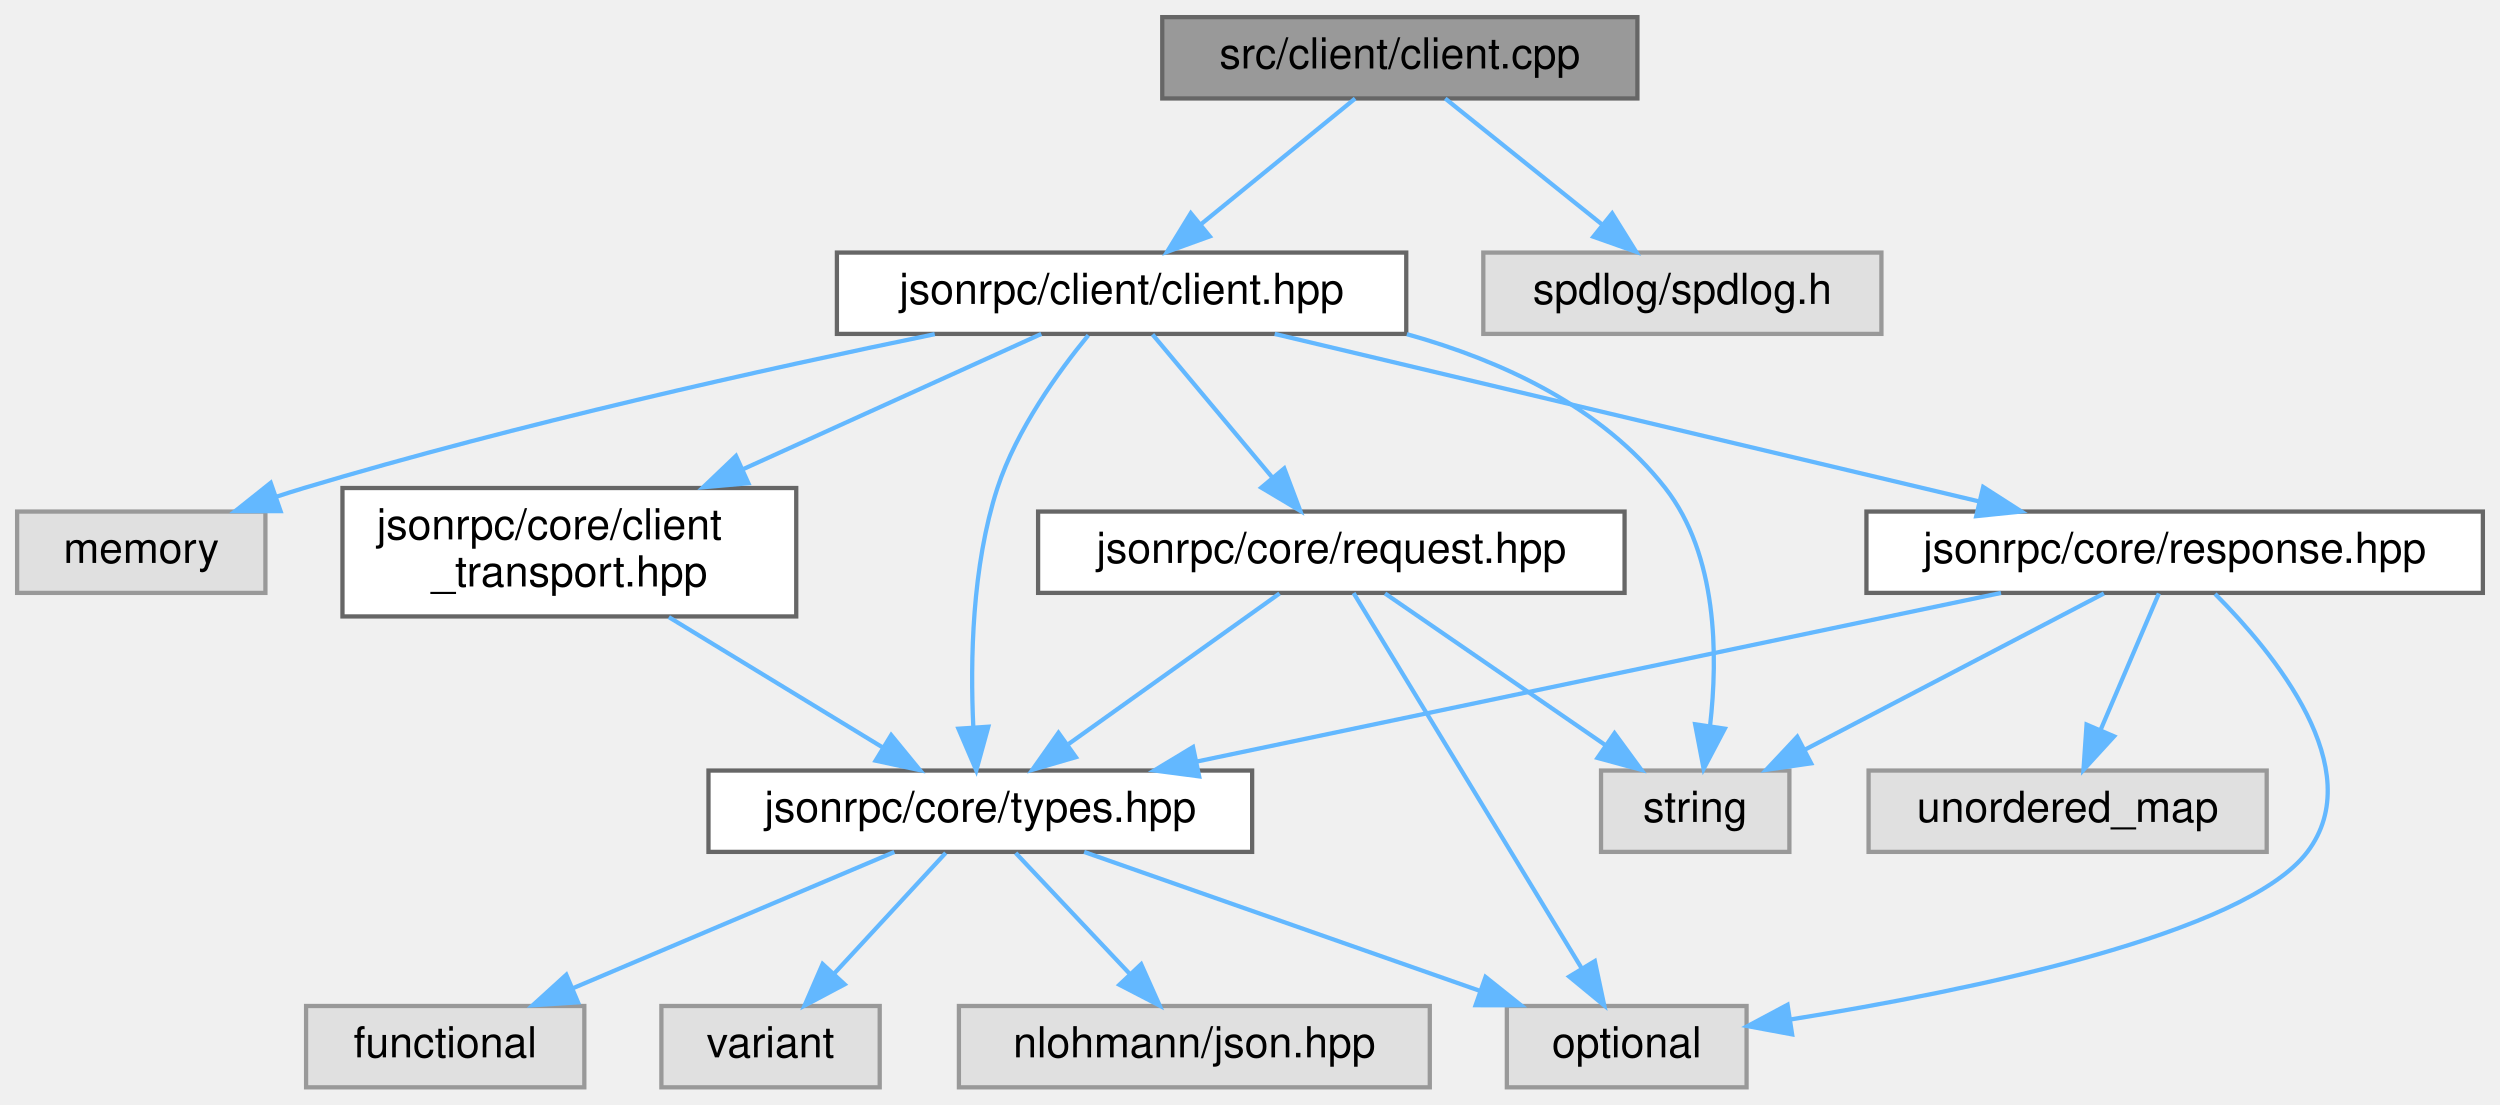
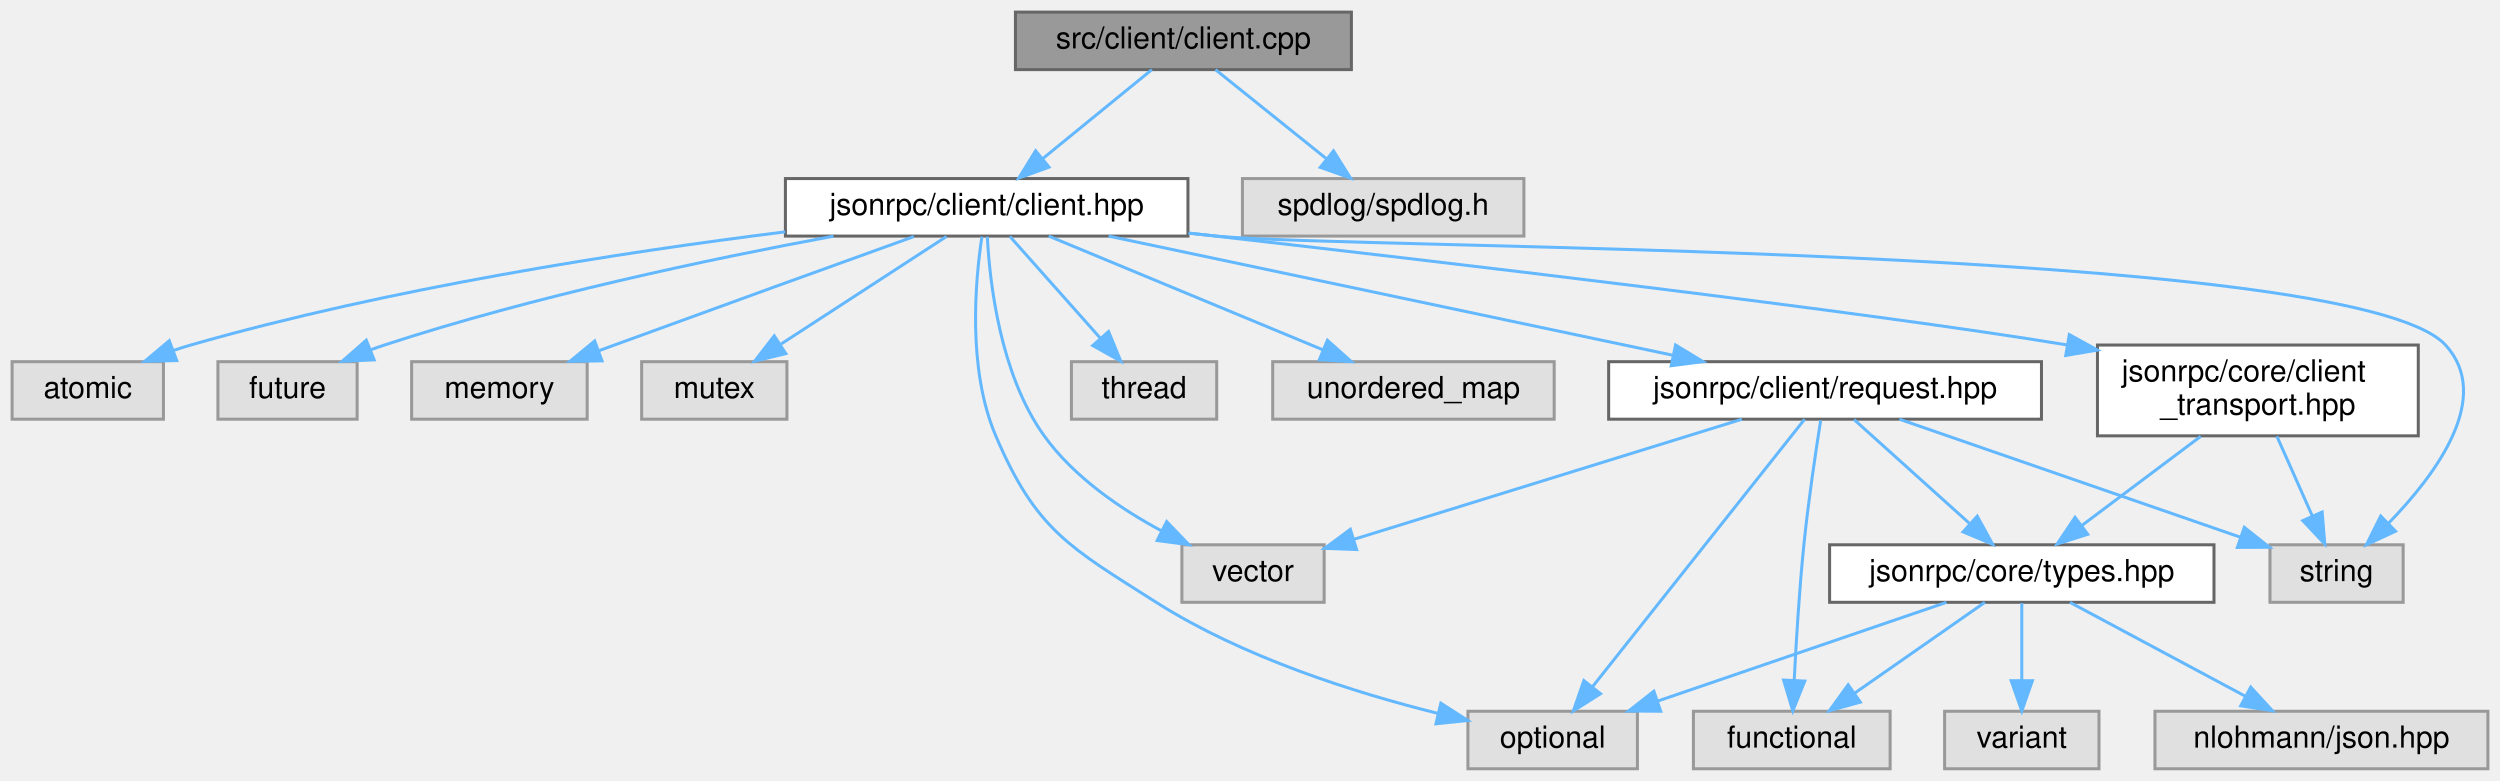
- <svg xmlns="http://www.w3.org/2000/svg" xmlns:xlink="http://www.w3.org/1999/xlink" width="584pt" height="258pt" viewBox="0.00 0.00 584.00 258.00">
+ <svg xmlns="http://www.w3.org/2000/svg" xmlns:xlink="http://www.w3.org/1999/xlink" width="826pt" height="258pt" viewBox="0.00 0.00 826.00 258.00">
  <g id="graph0" class="graph" transform="scale(1 1) rotate(0) translate(4 254)">
    <g id="Node000001" class="node">
      <g id="a_Node000001">
        <a xlink:title=" ">
-           <polygon fill="#999999" stroke="#666666" points="378.5,-250 267.5,-250 267.5,-231 378.5,-231 378.5,-250" />
-           <text text-anchor="middle" x="323" y="-238" font-family="Helvetica,sans-Serif" font-size="10.00">src/client/client.cpp</text>
+           <polygon fill="#999999" stroke="#666666" points="442.5,-250 331.5,-250 331.5,-231 442.5,-231 442.5,-250" />
+           <text text-anchor="middle" x="387" y="-238" font-family="Helvetica,sans-Serif" font-size="10.00">src/client/client.cpp</text>
        </a>
      </g>
    </g>
    <g id="Node000002" class="node">
      <g id="a_Node000002">
        <a xlink:href="client_8hpp.html" target="_top" xlink:title=" ">
-           <polygon fill="white" stroke="#666666" points="324.5,-195 191.5,-195 191.5,-176 324.5,-176 324.5,-195" />
-           <text text-anchor="middle" x="258" y="-183" font-family="Helvetica,sans-Serif" font-size="10.00">jsonrpc/client/client.hpp</text>
+           <polygon fill="white" stroke="#666666" points="388.5,-195 255.5,-195 255.5,-176 388.5,-176 388.5,-195" />
+           <text text-anchor="middle" x="322" y="-183" font-family="Helvetica,sans-Serif" font-size="10.00">jsonrpc/client/client.hpp</text>
        </a>
      </g>
    </g>
    <g id="edge1_Node000001_Node000002" class="edge">
      <g id="a_edge1_Node000001_Node000002">
        <a xlink:title=" ">
-           <path fill="none" stroke="#63b8ff" d="M312.56,-230.98C302.85,-223.07 288.18,-211.11 276.5,-201.58" />
-           <polygon fill="#63b8ff" stroke="#63b8ff" points="278.6,-198.78 268.63,-195.17 274.17,-204.2 278.6,-198.78" />
+           <path fill="none" stroke="#63b8ff" d="M376.56,-230.98C366.85,-223.07 352.18,-211.11 340.5,-201.58" />
+           <polygon fill="#63b8ff" stroke="#63b8ff" points="342.6,-198.78 332.63,-195.17 338.17,-204.2 342.6,-198.78" />
+         </a>
+       </g>
+     </g>
+     <g id="Node000018" class="node">
+       <g id="a_Node000018">
+         <a xlink:title=" ">
+           <polygon fill="#e0e0e0" stroke="#999999" points="499.5,-195 406.5,-195 406.5,-176 499.5,-176 499.5,-195" />
+           <text text-anchor="middle" x="453" y="-183" font-family="Helvetica,sans-Serif" font-size="10.00">spdlog/spdlog.h</text>
+         </a>
+       </g>
+     </g>
+     <g id="edge24_Node000001_Node000018" class="edge">
+       <g id="a_edge24_Node000001_Node000018">
+         <a xlink:title=" ">
+           <path fill="none" stroke="#63b8ff" d="M397.6,-230.98C407.46,-223.07 422.35,-211.11 434.22,-201.58" />
+           <polygon fill="#63b8ff" stroke="#63b8ff" points="436.6,-204.16 442.2,-195.17 432.21,-198.7 436.6,-204.16" />
+         </a>
+       </g>
+     </g>
+     <g id="Node000003" class="node">
+       <g id="a_Node000003">
+         <a xlink:title=" ">
+           <polygon fill="#e0e0e0" stroke="#999999" points="50,-134.5 0,-134.5 0,-115.5 50,-115.5 50,-134.5" />
+           <text text-anchor="middle" x="25" y="-122.5" font-family="Helvetica,sans-Serif" font-size="10.00">atomic</text>
+         </a>
+       </g>
+     </g>
+     <g id="edge2_Node000002_Node000003" class="edge">
+       <g id="a_edge2_Node000002_Node000003">
+         <a xlink:title=" ">
+           <path fill="none" stroke="#63b8ff" d="M255.43,-177.4C201.71,-170.68 124.55,-158.79 59,-140 57.11,-139.46 55.19,-138.85 53.26,-138.19" />
+           <polygon fill="#63b8ff" stroke="#63b8ff" points="54.39,-134.87 43.8,-134.61 51.92,-141.42 54.39,-134.87" />
+         </a>
+       </g>
+     </g>
+     <g id="Node000004" class="node">
+       <g id="a_Node000004">
+         <a xlink:title=" ">
+           <polygon fill="#e0e0e0" stroke="#999999" points="114,-134.5 68,-134.5 68,-115.5 114,-115.5 114,-134.5" />
+           <text text-anchor="middle" x="91" y="-122.5" font-family="Helvetica,sans-Serif" font-size="10.00">future</text>
+         </a>
+       </g>
+     </g>
+     <g id="edge3_Node000002_Node000004" class="edge">
+       <g id="a_edge3_Node000002_Node000004">
+         <a xlink:title=" ">
+           <path fill="none" stroke="#63b8ff" d="M271.39,-175.97C230.73,-168.45 172.46,-156.18 123,-140 121.56,-139.53 120.09,-139.02 118.62,-138.47" />
+           <polygon fill="#63b8ff" stroke="#63b8ff" points="119.62,-135.1 109.04,-134.61 117.01,-141.6 119.62,-135.1" />
+         </a>
+       </g>
+     </g>
+     <g id="Node000005" class="node">
+       <g id="a_Node000005">
+         <a xlink:title=" ">
+           <polygon fill="#e0e0e0" stroke="#999999" points="190,-134.5 132,-134.5 132,-115.5 190,-115.5 190,-134.5" />
+           <text text-anchor="middle" x="161" y="-122.5" font-family="Helvetica,sans-Serif" font-size="10.00">memory</text>
+         </a>
+       </g>
+     </g>
+     <g id="edge4_Node000002_Node000005" class="edge">
+       <g id="a_edge4_Node000002_Node000005">
+         <a xlink:title=" ">
+           <path fill="none" stroke="#63b8ff" d="M297.94,-175.84C273.14,-166.91 233.34,-152.54 199,-140 197.37,-139.4 195.69,-138.79 194,-138.17" />
+           <polygon fill="#63b8ff" stroke="#63b8ff" points="194.9,-134.77 184.3,-134.61 192.48,-141.34 194.9,-134.77" />
+         </a>
+       </g>
+     </g>
+     <g id="Node000006" class="node">
+       <g id="a_Node000006">
+         <a xlink:title=" ">
+           <polygon fill="#e0e0e0" stroke="#999999" points="256,-134.5 208,-134.5 208,-115.5 256,-115.5 256,-134.5" />
+           <text text-anchor="middle" x="232" y="-122.5" font-family="Helvetica,sans-Serif" font-size="10.00">mutex</text>
+         </a>
+       </g>
+     </g>
+     <g id="edge5_Node000002_Node000006" class="edge">
+       <g id="a_edge5_Node000002_Node000006">
+         <a xlink:title=" ">
+           <path fill="none" stroke="#63b8ff" d="M308.72,-175.87C294.36,-166.54 271.24,-151.51 254.13,-140.38" />
+           <polygon fill="#63b8ff" stroke="#63b8ff" points="255.63,-137.18 245.33,-134.67 251.81,-143.05 255.63,-137.18" />
+         </a>
+       </g>
+     </g>
+     <g id="Node000007" class="node">
+       <g id="a_Node000007">
+         <a xlink:title=" ">
+           <polygon fill="#e0e0e0" stroke="#999999" points="537,-19 481,-19 481,0 537,0 537,-19" />
+           <text text-anchor="middle" x="509" y="-7" font-family="Helvetica,sans-Serif" font-size="10.00">optional</text>
+         </a>
+       </g>
+     </g>
+     <g id="edge6_Node000002_Node000007" class="edge">
+       <g id="a_edge6_Node000002_Node000007">
+         <a xlink:title=" ">
+           <path fill="none" stroke="#63b8ff" d="M320.43,-175.8C318.25,-161.44 315.55,-132.14 325,-110 338.33,-78.78 349.34,-73.2 378,-55 406.68,-36.79 443.65,-25.12 471,-18.32" />
+           <polygon fill="#63b8ff" stroke="#63b8ff" points="472.06,-21.67 480.98,-15.95 470.44,-14.86 472.06,-21.67" />
+         </a>
+       </g>
+     </g>
+     <g id="Node000008" class="node">
+       <g id="a_Node000008">
+         <a xlink:title=" ">
+           <polygon fill="#e0e0e0" stroke="#999999" points="790,-74 746,-74 746,-55 790,-55 790,-74" />
+           <text text-anchor="middle" x="768" y="-62" font-family="Helvetica,sans-Serif" font-size="10.00">string</text>
+         </a>
+       </g>
+     </g>
+     <g id="edge7_Node000002_Node000008" class="edge">
+       <g id="a_edge7_Node000002_Node000008">
+         <a xlink:title=" ">
+           <path fill="none" stroke="#63b8ff" d="M388.72,-176.95C391.86,-176.62 394.96,-176.3 398,-176 443.06,-171.48 773.42,-173.41 804,-140 819.75,-122.79 801.02,-97.43 785.23,-81.19" />
+           <polygon fill="#63b8ff" stroke="#63b8ff" points="787.48,-78.49 777.87,-74.02 782.59,-83.51 787.48,-78.49" />
+         </a>
+       </g>
+     </g>
+     <g id="Node000009" class="node">
+       <g id="a_Node000009">
+         <a xlink:title=" ">
+           <polygon fill="#e0e0e0" stroke="#999999" points="398,-134.5 350,-134.5 350,-115.5 398,-115.5 398,-134.5" />
+           <text text-anchor="middle" x="374" y="-122.5" font-family="Helvetica,sans-Serif" font-size="10.00">thread</text>
+         </a>
+       </g>
+     </g>
+     <g id="edge8_Node000002_Node000009" class="edge">
+       <g id="a_edge8_Node000002_Node000009">
+         <a xlink:title=" ">
+           <path fill="none" stroke="#63b8ff" d="M329.67,-175.87C337.51,-167.05 349.86,-153.16 359.54,-142.27" />
+           <polygon fill="#63b8ff" stroke="#63b8ff" points="362.27,-144.47 366.3,-134.67 357.04,-139.82 362.27,-144.47" />
+         </a>
+       </g>
+     </g>
+     <g id="Node000010" class="node">
+       <g id="a_Node000010">
+         <a xlink:title=" ">
+           <polygon fill="#e0e0e0" stroke="#999999" points="509.5,-134.5 416.5,-134.5 416.5,-115.5 509.5,-115.5 509.5,-134.5" />
+           <text text-anchor="middle" x="463" y="-122.5" font-family="Helvetica,sans-Serif" font-size="10.00">unordered_map</text>
+         </a>
+       </g>
+     </g>
+     <g id="edge9_Node000002_Node000010" class="edge">
+       <g id="a_edge9_Node000002_Node000010">
+         <a xlink:title=" ">
+           <path fill="none" stroke="#63b8ff" d="M342.5,-175.99C366.31,-166.12 405.79,-149.73 433.04,-138.43" />
+           <polygon fill="#63b8ff" stroke="#63b8ff" points="434.58,-141.58 442.47,-134.52 431.89,-135.12 434.58,-141.58" />
+         </a>
+       </g>
+     </g>
+     <g id="Node000011" class="node">
+       <g id="a_Node000011">
+         <a xlink:title=" ">
+           <polygon fill="#e0e0e0" stroke="#999999" points="433.5,-74 386.5,-74 386.5,-55 433.5,-55 433.5,-74" />
+           <text text-anchor="middle" x="410" y="-62" font-family="Helvetica,sans-Serif" font-size="10.00">vector</text>
+         </a>
+       </g>
+     </g>
+     <g id="edge10_Node000002_Node000011" class="edge">
+       <g id="a_edge10_Node000002_Node000011">
+         <a xlink:title=" ">
+           <path fill="none" stroke="#63b8ff" d="M322.21,-175.83C322.97,-161 326.34,-130.37 341,-110 350.74,-96.46 365.99,-86.01 379.68,-78.64" />
+           <polygon fill="#63b8ff" stroke="#63b8ff" points="381.47,-81.66 388.82,-74.03 378.32,-75.41 381.47,-81.66" />
+         </a>
+       </g>
+     </g>
+     <g id="Node000012" class="node">
+       <g id="a_Node000012">
+         <a xlink:href="client_2request_8hpp.html" target="_top" xlink:title=" ">
+           <polygon fill="white" stroke="#666666" points="670.5,-134.5 527.5,-134.5 527.5,-115.5 670.5,-115.5 670.5,-134.5" />
+           <text text-anchor="middle" x="599" y="-122.5" font-family="Helvetica,sans-Serif" font-size="10.00">jsonrpc/client/request.hpp</text>
+         </a>
+       </g>
+     </g>
+     <g id="edge11_Node000002_Node000012" class="edge">
+       <g id="a_edge11_Node000002_Node000012">
+         <a xlink:title=" ">
+           <path fill="none" stroke="#63b8ff" d="M362.28,-175.99C411.62,-165.57 495.21,-147.92 548.72,-136.62" />
+           <polygon fill="#63b8ff" stroke="#63b8ff" points="549.61,-140.01 558.67,-134.52 548.17,-133.16 549.61,-140.01" />
+         </a>
+       </g>
+     </g>
+     <g id="Node000017" class="node">
+       <g id="a_Node000017">
+         <a xlink:href="client__transport_8hpp.html" target="_top" xlink:title=" ">
+           <polygon fill="white" stroke="#666666" points="795,-140 689,-140 689,-110 795,-110 795,-140" />
+           <text text-anchor="start" x="697" y="-128" font-family="Helvetica,sans-Serif" font-size="10.00">jsonrpc/core/client</text>
+           <text text-anchor="middle" x="742" y="-117" font-family="Helvetica,sans-Serif" font-size="10.00">_transport.hpp</text>
+         </a>
+       </g>
+     </g>
+     <g id="edge21_Node000002_Node000017" class="edge">
+       <g id="a_edge21_Node000002_Node000017">
+         <a xlink:title=" ">
+           <path fill="none" stroke="#63b8ff" d="M388.75,-177C472.15,-167.5 611.21,-151.19 679.09,-140.01" />
+           <polygon fill="#63b8ff" stroke="#63b8ff" points="679.7,-143.46 688.97,-138.34 678.52,-136.56 679.7,-143.46" />
+         </a>
+       </g>
+     </g>
+     <g id="edge13_Node000012_Node000007" class="edge">
+       <g id="a_edge13_Node000012_Node000007">
+         <a xlink:title=" ">
+           <path fill="none" stroke="#63b8ff" d="M592.24,-115.47C577.38,-96.74 541.69,-51.72 522.21,-27.16" />
+           <polygon fill="#63b8ff" stroke="#63b8ff" points="524.8,-24.79 515.84,-19.13 519.31,-29.14 524.8,-24.79" />
+         </a>
+       </g>
+     </g>
+     <g id="edge14_Node000012_Node000008" class="edge">
+       <g id="a_edge14_Node000012_Node000008">
+         <a xlink:title=" ">
+           <path fill="none" stroke="#63b8ff" d="M623.57,-115.49C653.36,-105.18 703.61,-87.79 736.29,-76.48" />
+           <polygon fill="#63b8ff" stroke="#63b8ff" points="737.52,-79.76 745.82,-73.18 735.23,-73.14 737.52,-79.76" />
+         </a>
+       </g>
+     </g>
+     <g id="edge15_Node000012_Node000011" class="edge">
+       <g id="a_edge15_Node000012_Node000011">
+         <a xlink:title=" ">
+           <path fill="none" stroke="#63b8ff" d="M571.52,-115.49C537.55,-104.98 479.77,-87.1 443.31,-75.81" />
+           <polygon fill="#63b8ff" stroke="#63b8ff" points="444.22,-72.43 433.63,-72.81 442.15,-79.12 444.22,-72.43" />
+         </a>
+       </g>
+     </g>
+     <g id="Node000013" class="node">
+       <g id="a_Node000013">
+         <a xlink:title=" ">
+           <polygon fill="#e0e0e0" stroke="#999999" points="620.5,-19 555.5,-19 555.5,0 620.5,0 620.5,-19" />
+           <text text-anchor="middle" x="588" y="-7" font-family="Helvetica,sans-Serif" font-size="10.00">functional</text>
+         </a>
+       </g>
+     </g>
+     <g id="edge12_Node000012_Node000013" class="edge">
+       <g id="a_edge12_Node000012_Node000013">
+         <a xlink:title=" ">
+           <path fill="none" stroke="#63b8ff" d="M597.56,-115.17C595.97,-105.2 593.47,-88.48 592,-74 590.48,-59.02 589.45,-42 588.81,-29.35" />
+           <polygon fill="#63b8ff" stroke="#63b8ff" points="592.3,-28.97 588.34,-19.14 585.3,-29.3 592.3,-28.97" />
        </a>
      </g>
    </g>
    <g id="Node000014" class="node">
      <g id="a_Node000014">
-         <a xlink:title=" ">
-           <polygon fill="#e0e0e0" stroke="#999999" points="435.5,-195 342.5,-195 342.5,-176 435.5,-176 435.5,-195" />
-           <text text-anchor="middle" x="389" y="-183" font-family="Helvetica,sans-Serif" font-size="10.00">spdlog/spdlog.h</text>
-         </a>
-       </g>
-     </g>
-     <g id="edge20_Node000001_Node000014" class="edge">
-       <g id="a_edge20_Node000001_Node000014">
-         <a xlink:title=" ">
-           <path fill="none" stroke="#63b8ff" d="M333.6,-230.98C343.46,-223.07 358.35,-211.11 370.22,-201.58" />
-           <polygon fill="#63b8ff" stroke="#63b8ff" points="372.6,-204.16 378.2,-195.17 368.21,-198.7 372.6,-204.16" />
-         </a>
-       </g>
-     </g>
-     <g id="Node000003" class="node">
-       <g id="a_Node000003">
-         <a xlink:title=" ">
-           <polygon fill="#e0e0e0" stroke="#999999" points="58,-134.5 0,-134.5 0,-115.5 58,-115.5 58,-134.5" />
-           <text text-anchor="middle" x="29" y="-122.5" font-family="Helvetica,sans-Serif" font-size="10.00">memory</text>
-         </a>
-       </g>
-     </g>
-     <g id="edge2_Node000002_Node000003" class="edge">
-       <g id="a_edge2_Node000002_Node000003">
-         <a xlink:title=" ">
-           <path fill="none" stroke="#63b8ff" d="M214.36,-175.94C175.38,-167.92 116.9,-154.94 67,-140 64.87,-139.36 62.68,-138.67 60.48,-137.94" />
-           <polygon fill="#63b8ff" stroke="#63b8ff" points="61.54,-134.6 50.95,-134.61 59.24,-141.21 61.54,-134.6" />
-         </a>
-       </g>
-     </g>
-     <g id="Node000004" class="node">
-       <g id="a_Node000004">
-         <a xlink:title=" ">
-           <polygon fill="#e0e0e0" stroke="#999999" points="414,-74 370,-74 370,-55 414,-55 414,-74" />
-           <text text-anchor="middle" x="392" y="-62" font-family="Helvetica,sans-Serif" font-size="10.00">string</text>
-         </a>
-       </g>
-     </g>
-     <g id="edge3_Node000002_Node000004" class="edge">
-       <g id="a_edge3_Node000002_Node000004">
-         <a xlink:title=" ">
-           <path fill="none" stroke="#63b8ff" d="M324.64,-175.94C347.18,-169.65 370.32,-158.77 385,-140 397.22,-124.37 397.35,-100.87 395.47,-84.45" />
-           <polygon fill="#63b8ff" stroke="#63b8ff" points="398.91,-83.78 393.97,-74.4 391.98,-84.81 398.91,-83.78" />
-         </a>
-       </g>
-     </g>
-     <g id="Node000005" class="node">
-       <g id="a_Node000005">
-         <a xlink:href="client__transport_8hpp.html" target="_top" xlink:title=" ">
-           <polygon fill="white" stroke="#666666" points="182,-140 76,-140 76,-110 182,-110 182,-140" />
-           <text text-anchor="start" x="84" y="-128" font-family="Helvetica,sans-Serif" font-size="10.00">jsonrpc/core/client</text>
-           <text text-anchor="middle" x="129" y="-117" font-family="Helvetica,sans-Serif" font-size="10.00">_transport.hpp</text>
-         </a>
-       </g>
-     </g>
-     <g id="edge4_Node000002_Node000005" class="edge">
-       <g id="a_edge4_Node000002_Node000005">
-         <a xlink:title=" ">
-           <path fill="none" stroke="#63b8ff" d="M239.24,-175.99C221.06,-167.75 192.9,-154.98 169.58,-144.4" />
-           <polygon fill="#63b8ff" stroke="#63b8ff" points="170.82,-141.12 160.26,-140.18 167.93,-147.5 170.82,-141.12" />
-         </a>
-       </g>
-     </g>
-     <g id="Node000006" class="node">
-       <g id="a_Node000006">
        <a xlink:href="types_8hpp.html" target="_top" xlink:title=" ">
-           <polygon fill="white" stroke="#666666" points="288.5,-74 161.5,-74 161.5,-55 288.5,-55 288.5,-74" />
-           <text text-anchor="middle" x="225" y="-62" font-family="Helvetica,sans-Serif" font-size="10.00">jsonrpc/core/types.hpp</text>
-         </a>
-       </g>
-     </g>
-     <g id="edge19_Node000002_Node000006" class="edge">
-       <g id="a_edge19_Node000002_Node000006">
-         <a xlink:title=" ">
-           <path fill="none" stroke="#63b8ff" d="M250.23,-175.69C243.26,-167.21 233.47,-153.67 229,-140 223.04,-121.75 222.64,-99.66 223.36,-84.29" />
-           <polygon fill="#63b8ff" stroke="#63b8ff" points="226.87,-84.24 224.06,-74.03 219.89,-83.77 226.87,-84.24" />
-         </a>
-       </g>
-     </g>
-     <g id="Node000011" class="node">
-       <g id="a_Node000011">
-         <a xlink:href="request_8hpp.html" target="_top" xlink:title=" ">
-           <polygon fill="white" stroke="#666666" points="375.5,-134.5 238.5,-134.5 238.5,-115.5 375.5,-115.5 375.5,-134.5" />
-           <text text-anchor="middle" x="307" y="-122.5" font-family="Helvetica,sans-Serif" font-size="10.00">jsonrpc/core/request.hpp</text>
-         </a>
-       </g>
-     </g>
-     <g id="edge10_Node000002_Node000011" class="edge">
-       <g id="a_edge10_Node000002_Node000011">
-         <a xlink:title=" ">
-           <path fill="none" stroke="#63b8ff" d="M265.23,-175.87C272.54,-167.14 284.02,-153.43 293.1,-142.59" />
-           <polygon fill="#63b8ff" stroke="#63b8ff" points="296,-144.58 299.74,-134.67 290.64,-140.09 296,-144.58" />
-         </a>
-       </g>
-     </g>
-     <g id="Node000012" class="node">
-       <g id="a_Node000012">
-         <a xlink:href="response_8hpp.html" target="_top" xlink:title=" ">
-           <polygon fill="white" stroke="#666666" points="576,-134.5 432,-134.5 432,-115.5 576,-115.5 576,-134.5" />
-           <text text-anchor="middle" x="504" y="-122.5" font-family="Helvetica,sans-Serif" font-size="10.00">jsonrpc/core/response.hpp</text>
-         </a>
-       </g>
-     </g>
-     <g id="edge14_Node000002_Node000012" class="edge">
-       <g id="a_edge14_Node000002_Node000012">
-         <a xlink:title=" ">
-           <path fill="none" stroke="#63b8ff" d="M293.77,-175.99C337.31,-165.64 410.9,-148.14 458.45,-136.83" />
-           <polygon fill="#63b8ff" stroke="#63b8ff" points="459.27,-140.24 468.19,-134.52 457.65,-133.43 459.27,-140.24" />
-         </a>
-       </g>
-     </g>
-     <g id="edge5_Node000005_Node000006" class="edge">
-       <g id="a_edge5_Node000005_Node000006">
-         <a xlink:title=" ">
-           <path fill="none" stroke="#63b8ff" d="M152.24,-109.84C167.4,-100.6 187.11,-88.59 202.19,-79.4" />
-           <polygon fill="#63b8ff" stroke="#63b8ff" points="204.18,-82.29 210.9,-74.09 200.54,-76.31 204.18,-82.29" />
-         </a>
-       </g>
-     </g>
-     <g id="Node000007" class="node">
-       <g id="a_Node000007">
-         <a xlink:title=" ">
-           <polygon fill="#e0e0e0" stroke="#999999" points="132.5,-19 67.5,-19 67.5,0 132.5,0 132.5,-19" />
-           <text text-anchor="middle" x="100" y="-7" font-family="Helvetica,sans-Serif" font-size="10.00">functional</text>
-         </a>
-       </g>
-     </g>
-     <g id="edge6_Node000006_Node000007" class="edge">
-       <g id="a_edge6_Node000006_Node000007">
-         <a xlink:title=" ">
-           <path fill="none" stroke="#63b8ff" d="M204.92,-54.98C184.63,-46.38 153.04,-32.99 129.83,-23.15" />
-           <polygon fill="#63b8ff" stroke="#63b8ff" points="131.02,-19.85 120.45,-19.17 128.29,-26.3 131.02,-19.85" />
-         </a>
-       </g>
-     </g>
-     <g id="Node000008" class="node">
-       <g id="a_Node000008">
-         <a xlink:title=" ">
-           <polygon fill="#e0e0e0" stroke="#999999" points="404,-19 348,-19 348,0 404,0 404,-19" />
-           <text text-anchor="middle" x="376" y="-7" font-family="Helvetica,sans-Serif" font-size="10.00">optional</text>
-         </a>
-       </g>
-     </g>
-     <g id="edge7_Node000006_Node000008" class="edge">
-       <g id="a_edge7_Node000006_Node000008">
-         <a xlink:title=" ">
-           <path fill="none" stroke="#63b8ff" d="M249.26,-54.98C274.32,-46.19 313.63,-32.39 341.83,-22.49" />
-           <polygon fill="#63b8ff" stroke="#63b8ff" points="343.02,-25.78 351.3,-19.17 340.7,-19.18 343.02,-25.78" />
-         </a>
-       </g>
-     </g>
-     <g id="Node000009" class="node">
-       <g id="a_Node000009">
-         <a xlink:title=" ">
-           <polygon fill="#e0e0e0" stroke="#999999" points="201.5,-19 150.5,-19 150.5,0 201.5,0 201.5,-19" />
-           <text text-anchor="middle" x="176" y="-7" font-family="Helvetica,sans-Serif" font-size="10.00">variant</text>
-         </a>
-       </g>
-     </g>
-     <g id="edge8_Node000006_Node000009" class="edge">
-       <g id="a_edge8_Node000006_Node000009">
-         <a xlink:title=" ">
-           <path fill="none" stroke="#63b8ff" d="M216.91,-54.75C209.84,-47.11 199.41,-35.82 190.85,-26.56" />
-           <polygon fill="#63b8ff" stroke="#63b8ff" points="193.3,-24.06 183.94,-19.09 188.16,-28.81 193.3,-24.06" />
-         </a>
-       </g>
-     </g>
-     <g id="Node000010" class="node">
-       <g id="a_Node000010">
-         <a xlink:title=" ">
-           <polygon fill="#e0e0e0" stroke="#999999" points="330,-19 220,-19 220,0 330,0 330,-19" />
-           <text text-anchor="middle" x="275" y="-7" font-family="Helvetica,sans-Serif" font-size="10.00">nlohmann/json.hpp</text>
-         </a>
-       </g>
-     </g>
-     <g id="edge9_Node000006_Node000010" class="edge">
-       <g id="a_edge9_Node000006_Node000010">
-         <a xlink:title=" ">
-           <path fill="none" stroke="#63b8ff" d="M233.26,-54.75C240.46,-47.11 251.11,-35.82 259.85,-26.56" />
-           <polygon fill="#63b8ff" stroke="#63b8ff" points="262.58,-28.76 266.9,-19.09 257.49,-23.96 262.58,-28.76" />
-         </a>
-       </g>
-     </g>
-     <g id="edge12_Node000011_Node000004" class="edge">
-       <g id="a_edge12_Node000011_Node000004">
-         <a xlink:title=" ">
-           <path fill="none" stroke="#63b8ff" d="M319.54,-115.37C333.1,-106.04 354.94,-91.01 371.1,-79.88" />
-           <polygon fill="#63b8ff" stroke="#63b8ff" points="373.15,-82.72 379.41,-74.17 369.18,-76.95 373.15,-82.72" />
-         </a>
-       </g>
-     </g>
-     <g id="edge13_Node000011_Node000006" class="edge">
-       <g id="a_edge13_Node000011_Node000006">
-         <a xlink:title=" ">
-           <path fill="none" stroke="#63b8ff" d="M294.9,-115.37C281.94,-106.12 261.14,-91.28 245.6,-80.19" />
-           <polygon fill="#63b8ff" stroke="#63b8ff" points="247.32,-77.13 237.15,-74.17 243.26,-82.82 247.32,-77.13" />
-         </a>
-       </g>
-     </g>
-     <g id="edge11_Node000011_Node000008" class="edge">
-       <g id="a_edge11_Node000011_Node000008">
-         <a xlink:title=" ">
-           <path fill="none" stroke="#63b8ff" d="M312.19,-115.47C323.47,-96.9 350.46,-52.51 365.47,-27.82" />
-           <polygon fill="#63b8ff" stroke="#63b8ff" points="368.55,-29.49 370.75,-19.13 362.57,-25.86 368.55,-29.49" />
-         </a>
-       </g>
-     </g>
-     <g id="edge16_Node000012_Node000004" class="edge">
-       <g id="a_edge16_Node000012_Node000004">
-         <a xlink:title=" ">
-           <path fill="none" stroke="#63b8ff" d="M487.47,-115.37C469.03,-105.73 438.96,-90.03 417.49,-78.81" />
-           <polygon fill="#63b8ff" stroke="#63b8ff" points="419.08,-75.69 408.59,-74.17 415.84,-81.9 419.08,-75.69" />
-         </a>
-       </g>
-     </g>
-     <g id="edge18_Node000012_Node000006" class="edge">
-       <g id="a_edge18_Node000012_Node000006">
-         <a xlink:title=" ">
-           <path fill="none" stroke="#63b8ff" d="M463.43,-115.49C413.74,-105.07 329.54,-87.42 275.64,-76.12" />
-           <polygon fill="#63b8ff" stroke="#63b8ff" points="276.12,-72.64 265.62,-74.02 274.69,-79.49 276.12,-72.64" />
-         </a>
-       </g>
-     </g>
-     <g id="edge15_Node000012_Node000008" class="edge">
-       <g id="a_edge15_Node000012_Node000008">
-         <a xlink:title=" ">
-           <path fill="none" stroke="#63b8ff" d="M513.44,-115.26C527.2,-101.47 549.6,-74.25 535,-55 520.44,-35.8 456.42,-22.63 414.19,-15.84" />
-           <polygon fill="#63b8ff" stroke="#63b8ff" points="414.64,-12.37 404.22,-14.3 413.57,-19.29 414.64,-12.37" />
-         </a>
-       </g>
-     </g>
-     <g id="Node000013" class="node">
-       <g id="a_Node000013">
-         <a xlink:title=" ">
-           <polygon fill="#e0e0e0" stroke="#999999" points="525.5,-74 432.5,-74 432.5,-55 525.5,-55 525.5,-74" />
-           <text text-anchor="middle" x="479" y="-62" font-family="Helvetica,sans-Serif" font-size="10.00">unordered_map</text>
-         </a>
-       </g>
-     </g>
-     <g id="edge17_Node000012_Node000013" class="edge">
-       <g id="a_edge17_Node000012_Node000013">
-         <a xlink:title=" ">
-           <path fill="none" stroke="#63b8ff" d="M500.31,-115.37C496.73,-106.99 491.18,-94.01 486.65,-83.39" />
-           <polygon fill="#63b8ff" stroke="#63b8ff" points="489.85,-81.99 482.7,-74.17 483.42,-84.74 489.85,-81.99" />
+           <polygon fill="white" stroke="#666666" points="727.5,-74 600.5,-74 600.5,-55 727.5,-55 727.5,-74" />
+           <text text-anchor="middle" x="664" y="-62" font-family="Helvetica,sans-Serif" font-size="10.00">jsonrpc/core/types.hpp</text>
+         </a>
+       </g>
+     </g>
+     <g id="edge16_Node000012_Node000014" class="edge">
+       <g id="a_edge16_Node000012_Node000014">
+         <a xlink:title=" ">
+           <path fill="none" stroke="#63b8ff" d="M608.59,-115.37C618.58,-106.38 634.43,-92.11 646.63,-81.14" />
+           <polygon fill="#63b8ff" stroke="#63b8ff" points="649.28,-83.46 654.37,-74.17 644.6,-78.26 649.28,-83.46" />
+         </a>
+       </g>
+     </g>
+     <g id="edge18_Node000014_Node000007" class="edge">
+       <g id="a_edge18_Node000014_Node000007">
+         <a xlink:title=" ">
+           <path fill="none" stroke="#63b8ff" d="M639.1,-54.98C613.3,-46.16 572.78,-32.31 543.82,-22.41" />
+           <polygon fill="#63b8ff" stroke="#63b8ff" points="544.69,-19.01 534.1,-19.08 542.43,-25.63 544.69,-19.01" />
+         </a>
+       </g>
+     </g>
+     <g id="edge17_Node000014_Node000013" class="edge">
+       <g id="a_edge17_Node000014_Node000013">
+         <a xlink:title=" ">
+           <path fill="none" stroke="#63b8ff" d="M651.79,-54.98C640.22,-46.92 622.62,-34.65 608.84,-25.03" />
+           <polygon fill="#63b8ff" stroke="#63b8ff" points="610.64,-22.02 600.43,-19.17 606.63,-27.76 610.64,-22.02" />
+         </a>
+       </g>
+     </g>
+     <g id="Node000015" class="node">
+       <g id="a_Node000015">
+         <a xlink:title=" ">
+           <polygon fill="#e0e0e0" stroke="#999999" points="689.5,-19 638.5,-19 638.5,0 689.5,0 689.5,-19" />
+           <text text-anchor="middle" x="664" y="-7" font-family="Helvetica,sans-Serif" font-size="10.00">variant</text>
+         </a>
+       </g>
+     </g>
+     <g id="edge19_Node000014_Node000015" class="edge">
+       <g id="a_edge19_Node000014_Node000015">
+         <a xlink:title=" ">
+           <path fill="none" stroke="#63b8ff" d="M664,-54.75C664,-47.8 664,-37.85 664,-29.13" />
+           <polygon fill="#63b8ff" stroke="#63b8ff" points="667.5,-29.09 664,-19.09 660.5,-29.09 667.5,-29.09" />
+         </a>
+       </g>
+     </g>
+     <g id="Node000016" class="node">
+       <g id="a_Node000016">
+         <a xlink:title=" ">
+           <polygon fill="#e0e0e0" stroke="#999999" points="818,-19 708,-19 708,0 818,0 818,-19" />
+           <text text-anchor="middle" x="763" y="-7" font-family="Helvetica,sans-Serif" font-size="10.00">nlohmann/json.hpp</text>
+         </a>
+       </g>
+     </g>
+     <g id="edge20_Node000014_Node000016" class="edge">
+       <g id="a_edge20_Node000014_Node000016">
+         <a xlink:title=" ">
+           <path fill="none" stroke="#63b8ff" d="M679.91,-54.98C695.55,-46.61 719.66,-33.7 737.88,-23.95" />
+           <polygon fill="#63b8ff" stroke="#63b8ff" points="739.64,-26.98 746.8,-19.17 736.34,-20.8 739.64,-26.98" />
+         </a>
+       </g>
+     </g>
+     <g id="edge22_Node000017_Node000008" class="edge">
+       <g id="a_edge22_Node000017_Node000008">
+         <a xlink:title=" ">
+           <path fill="none" stroke="#63b8ff" d="M748.29,-109.84C751.8,-101.95 756.2,-92.05 759.95,-83.61" />
+           <polygon fill="#63b8ff" stroke="#63b8ff" points="763.24,-84.83 764.1,-74.27 756.84,-81.98 763.24,-84.83" />
+         </a>
+       </g>
+     </g>
+     <g id="edge23_Node000017_Node000014" class="edge">
+       <g id="a_edge23_Node000017_Node000014">
+         <a xlink:title=" ">
+           <path fill="none" stroke="#63b8ff" d="M723.12,-109.84C711.22,-100.91 695.88,-89.41 683.8,-80.35" />
+           <polygon fill="#63b8ff" stroke="#63b8ff" points="685.79,-77.47 675.69,-74.27 681.59,-83.07 685.79,-77.47" />
        </a>
      </g>
    </g>
  </g>
</svg>
